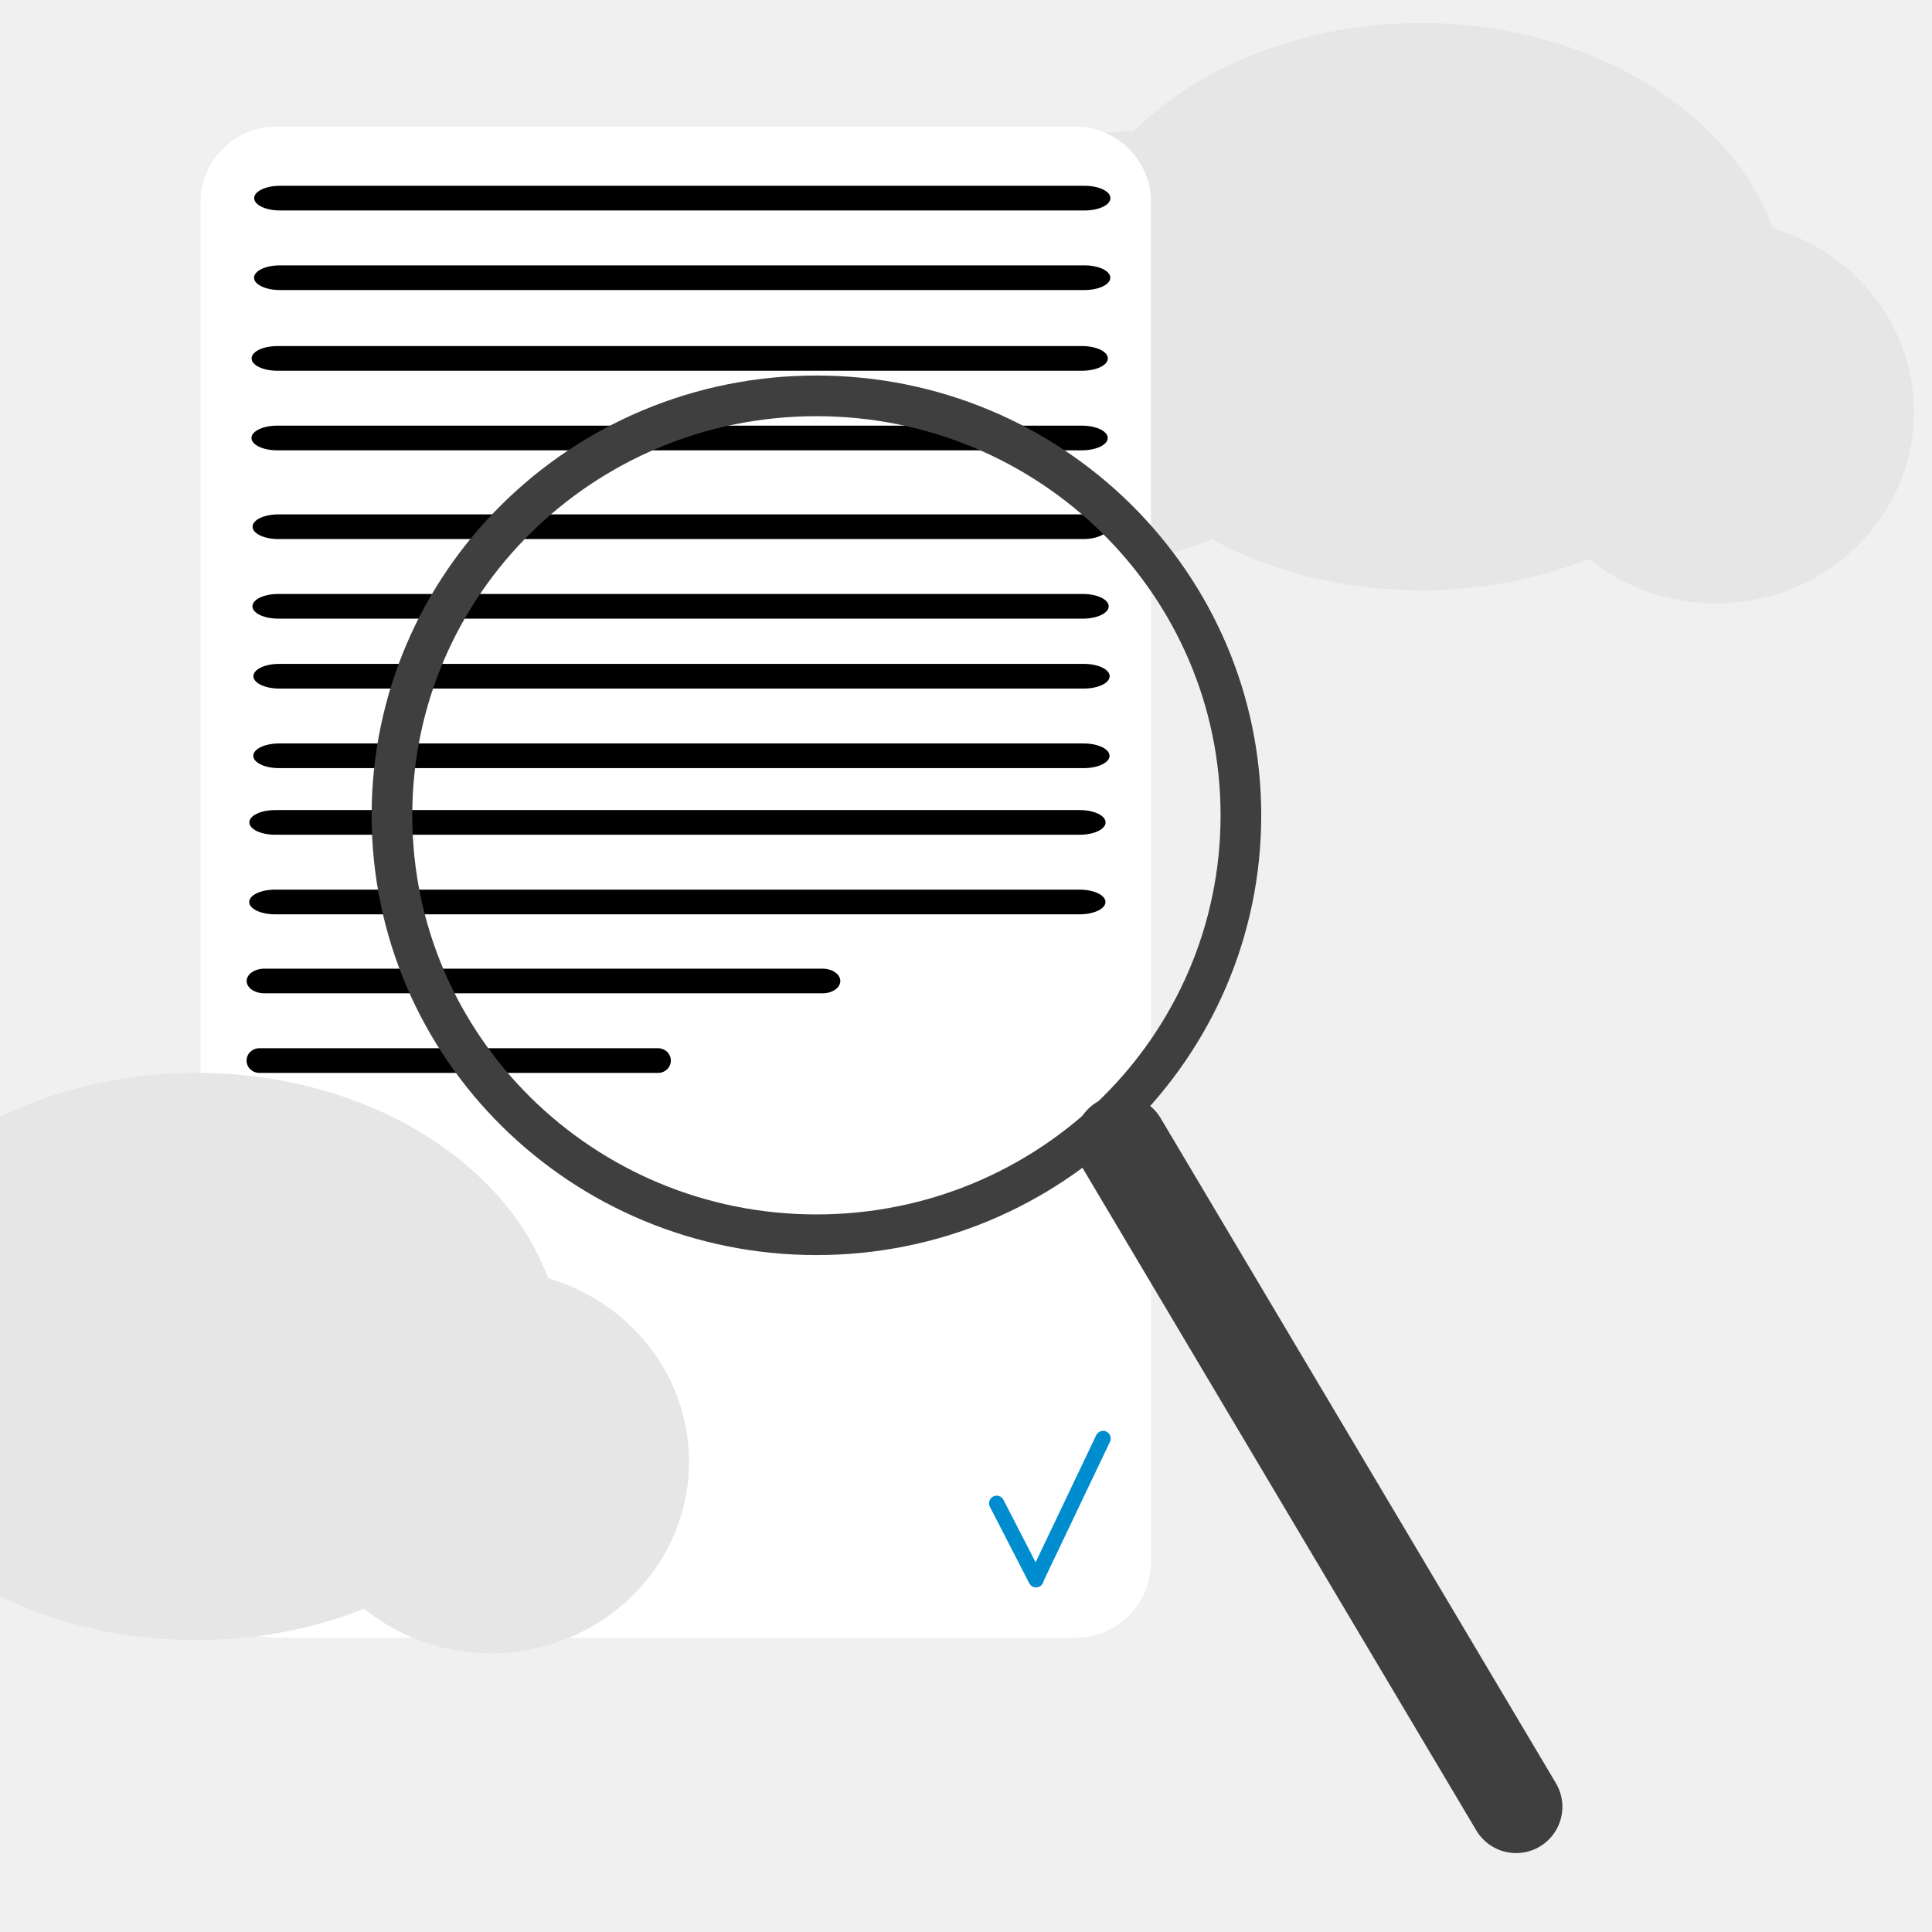
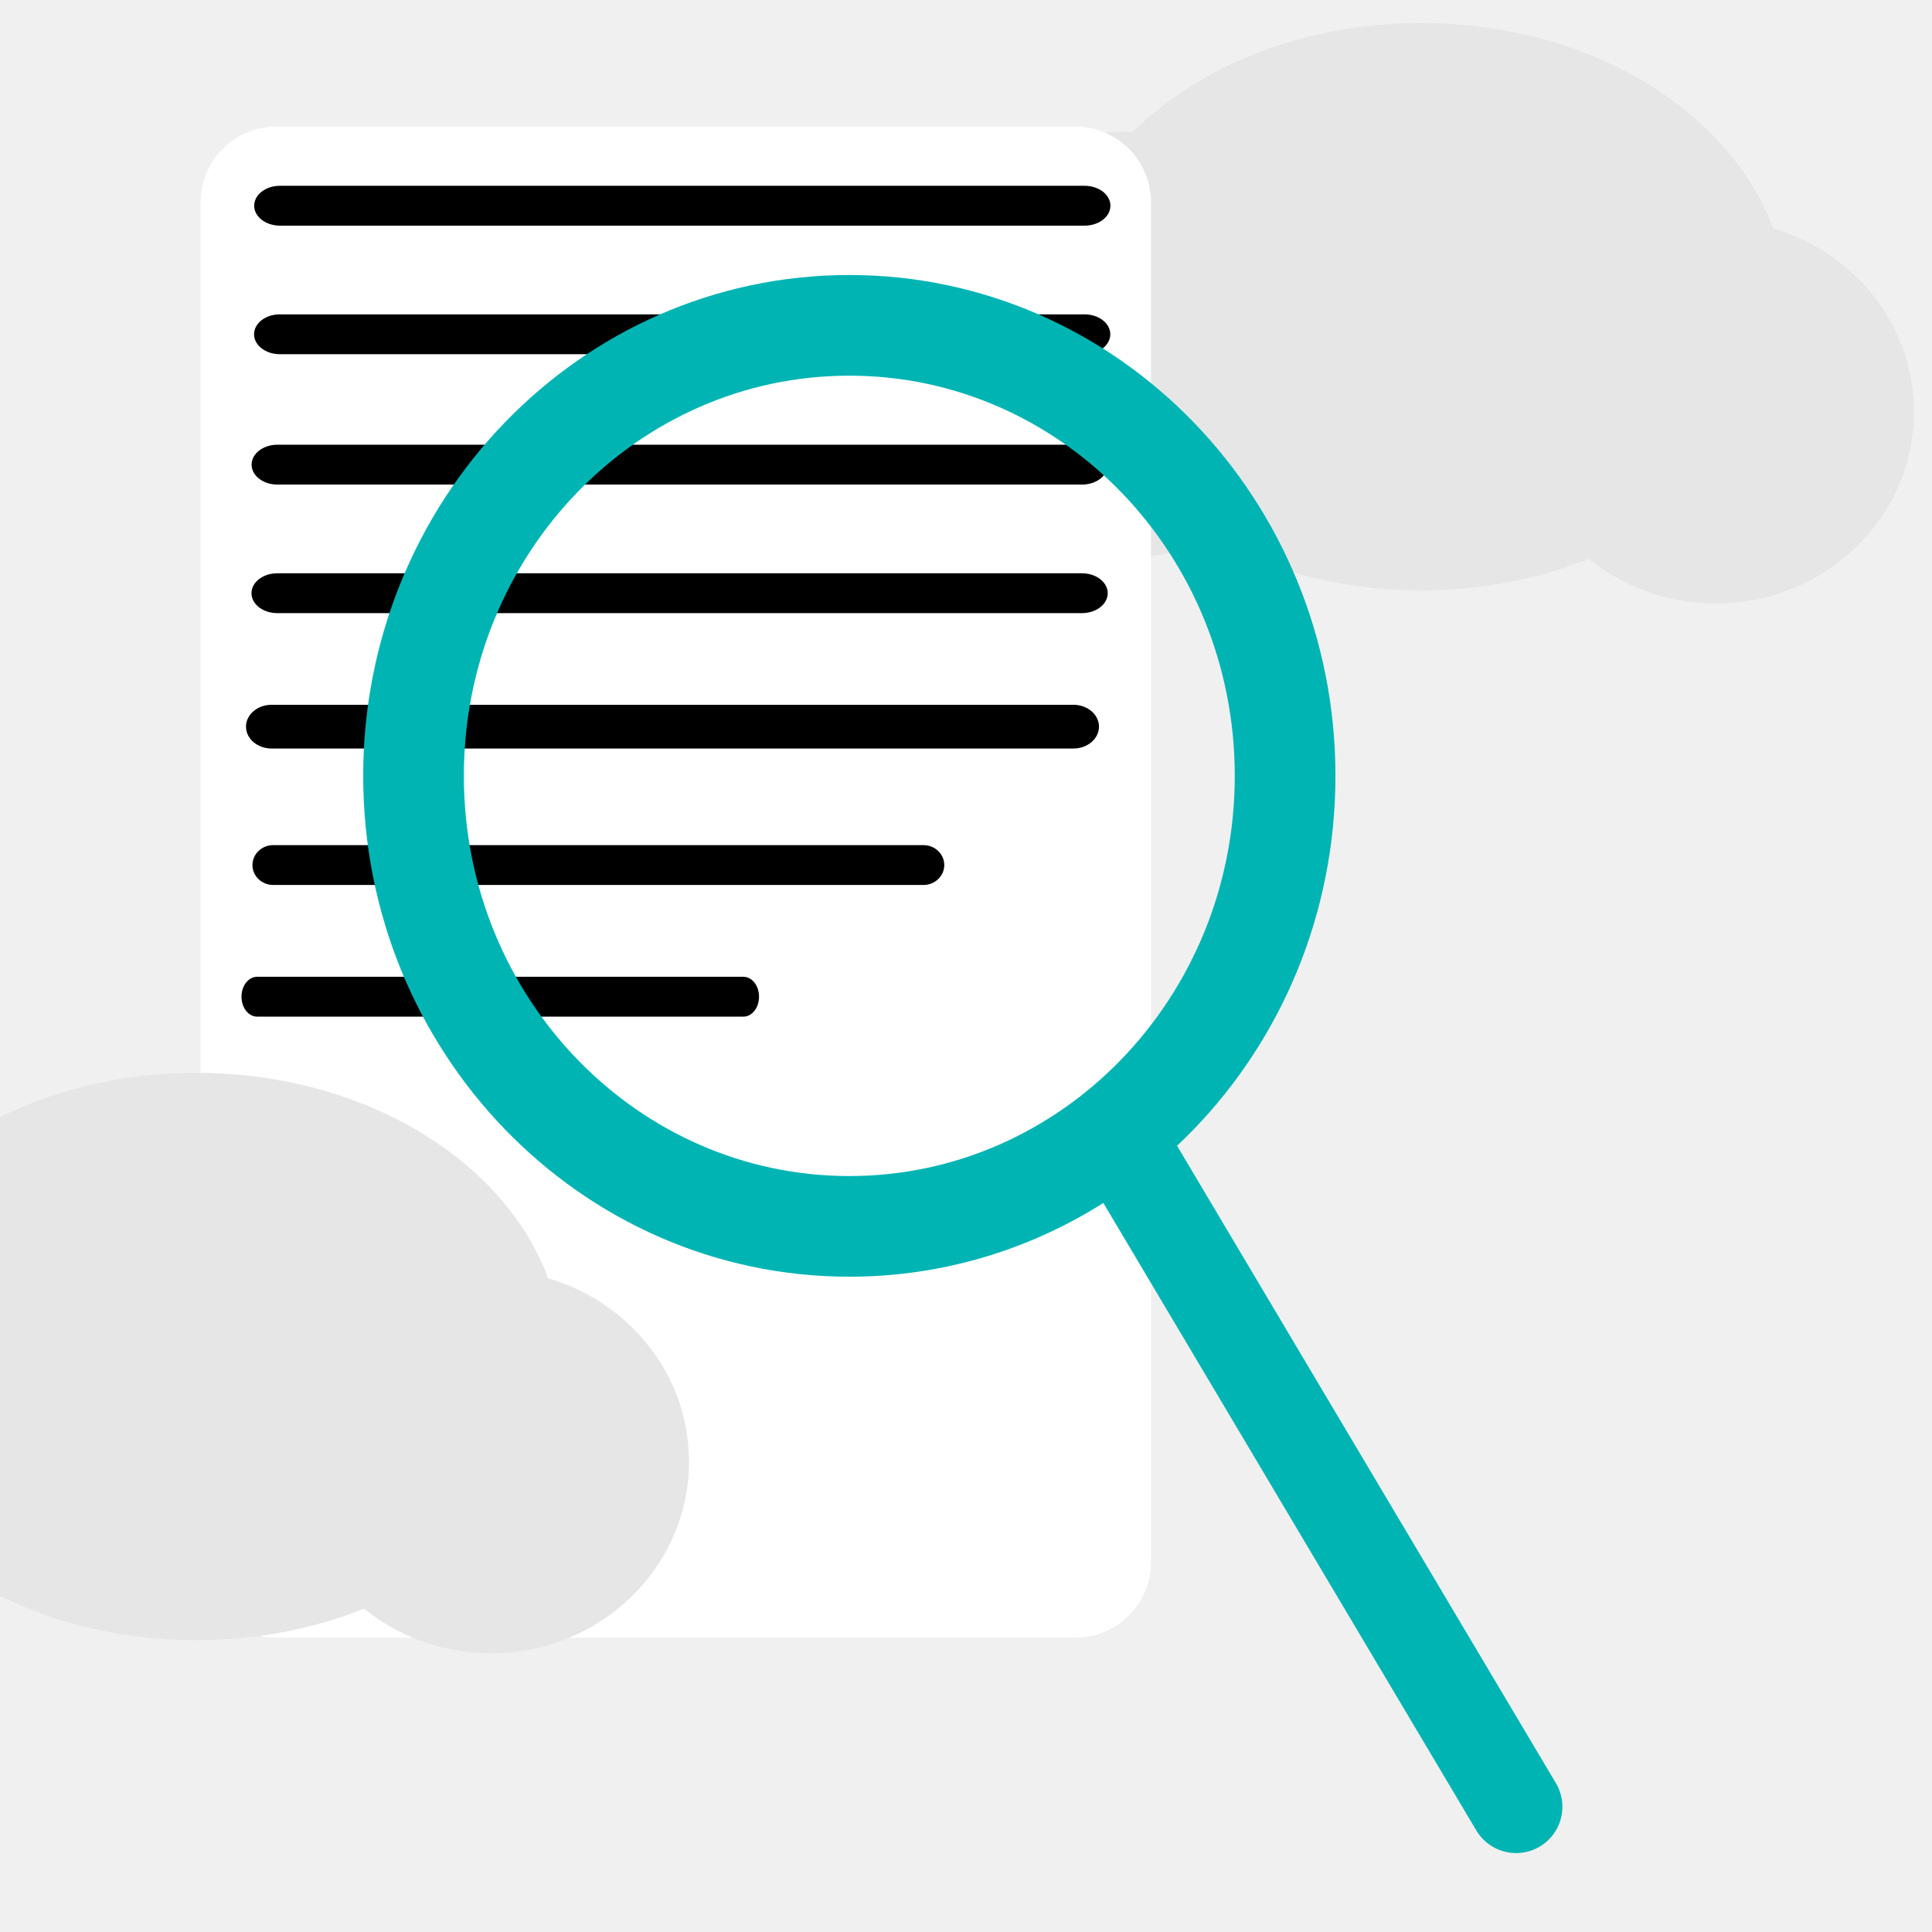
<svg xmlns="http://www.w3.org/2000/svg" width="48" height="48" viewBox="0 0 48 48" version="1.1" id="svg1">
  <defs id="defs1" />
  <g id="layer4" transform="translate(-0.4902128,0.4902128)">
    <ellipse style="fill:#e6e6e6;stroke-width:0.982" id="path1" cx="28.478" cy="8.068" rx="5.275" ry="5.29" />
    <ellipse style="fill:#e6e6e6;stroke-width:1.384" id="path3" cx="35.799" cy="7.129" rx="9.093" ry="7.047" />
    <ellipse style="fill:#e6e6e6;stroke-width:0.94" id="path4" cx="43.121" cy="9.743" rx="4.92" ry="4.759" />
  </g>
  <g id="layer1">
    <rect style="fill:#ffffff;fill-opacity:1;stroke:none;stroke-opacity:1;paint-order:fill markers stroke" id="rect1" width="23.612" height="37.542" x="4.984" y="3.146" ry="1.879" />
  </g>
  <g id="layer2">
-     <rect style="fill:#000000;fill-opacity:1;stroke:none;stroke-width:0.989;stroke-opacity:1;paint-order:fill markers stroke" id="rect2" width="21.273" height="0.613" x="6.315" y="4.616" ry="0.306" rx="0.64" />
-     <rect style="fill:#000000;fill-opacity:1;stroke:none;stroke-width:0.989;stroke-opacity:1;paint-order:fill markers stroke" id="rect2-8" width="21.273" height="0.613" x="6.312" y="6.593" ry="0.306" rx="0.64" />
-     <rect style="fill:#000000;fill-opacity:1;stroke:none;stroke-width:0.989;stroke-opacity:1;paint-order:fill markers stroke" id="rect2-2" width="21.273" height="0.613" x="6.251" y="8.598" ry="0.306" rx="0.64" />
-     <rect style="fill:#000000;fill-opacity:1;stroke:none;stroke-width:0.989;stroke-opacity:1;paint-order:fill markers stroke" id="rect2-8-3" width="21.273" height="0.613" x="6.248" y="10.575" ry="0.306" rx="0.64" />
-     <rect style="fill:#000000;fill-opacity:1;stroke:none;stroke-width:0.989;stroke-opacity:1;paint-order:fill markers stroke" id="rect2-2-3" width="21.273" height="0.613" x="6.275" y="12.78" ry="0.306" rx="0.64" />
-     <rect style="fill:#000000;fill-opacity:1;stroke:none;stroke-width:0.989;stroke-opacity:1;paint-order:fill markers stroke" id="rect2-8-3-8" width="21.273" height="0.613" x="6.272" y="14.757" ry="0.306" rx="0.64" />
-     <rect style="fill:#000000;fill-opacity:1;stroke:none;stroke-width:0.989;stroke-opacity:1;paint-order:fill markers stroke" id="rect2-2-3-7" width="21.273" height="0.613" x="6.296" y="16.494" ry="0.306" rx="0.64" />
-     <rect style="fill:#000000;fill-opacity:1;stroke:none;stroke-width:0.989;stroke-opacity:1;paint-order:fill markers stroke" id="rect2-8-3-8-9" width="21.273" height="0.613" x="6.293" y="18.471" ry="0.306" rx="0.64" />
-     <rect style="fill:#000000;fill-opacity:1;stroke:none;stroke-width:0.989;stroke-opacity:1;paint-order:fill markers stroke" id="rect2-2-3-7-6" width="21.273" height="0.613" x="6.195" y="20.126" ry="0.306" rx="0.64" />
-     <rect style="fill:#000000;fill-opacity:1;stroke:none;stroke-width:0.989;stroke-opacity:1;paint-order:fill markers stroke" id="rect2-8-3-8-9-5" width="21.273" height="0.613" x="6.192" y="22.103" ry="0.306" rx="0.64" />
-     <rect style="fill:#000000;fill-opacity:1;stroke:none;stroke-width:0.824;stroke-opacity:1;paint-order:fill markers stroke" id="rect2-1-7-2-7-7" width="14.749" height="0.613" x="6.128" y="24.066" ry="0.306" rx="0.444" />
-     <rect style="fill:#000000;fill-opacity:1;stroke:none;stroke-width:0.696;stroke-opacity:1;paint-order:fill markers stroke" id="rect2-8-7-6-2-6-9" width="10.541" height="0.613" x="6.126" y="26.043" ry="0.306" rx="0.317" />
+     <rect style="fill:#000000;fill-opacity:1;stroke:none;stroke-width:0.012;stroke-opacity:1;paint-order:fill markers stroke;stroke-dasharray:none" id="rect2" width="21.273" height="0.99" x="6.315" y="4.616" ry="0.495" rx="0.64" />
+     <rect style="fill:#000000;fill-opacity:1;stroke:none;stroke-width:0.012;stroke-opacity:1;paint-order:fill markers stroke;stroke-dasharray:none" id="rect2-8" width="21.273" height="0.99" x="6.312" y="7.81" ry="0.495" rx="0.64" />
+     <rect style="fill:#000000;fill-opacity:1;stroke:none;stroke-width:0.012;stroke-opacity:1;paint-order:fill markers stroke;stroke-dasharray:none" id="rect2-2" width="21.273" height="0.99" x="6.251" y="11.049" ry="0.495" rx="0.64" />
+     <rect style="fill:#000000;fill-opacity:1;stroke:none;stroke-width:0.012;stroke-opacity:1;paint-order:fill markers stroke;stroke-dasharray:none" id="rect2-8-3" width="21.273" height="0.99" x="6.248" y="14.243" ry="0.495" rx="0.64" />
+     <rect style="fill:#000000;fill-opacity:1;stroke:none;stroke-width:0.013;stroke-dasharray:none;stroke-opacity:1;paint-order:fill markers stroke" id="rect2-2-3" width="21.192" height="1.087" x="6.112" y="17.51" ry="0.543" rx="0.637" />
+     <rect style="fill:#000000;fill-opacity:1;stroke:none;stroke-width:0.011;stroke-opacity:1;paint-order:fill markers stroke;stroke-dasharray:none" id="rect2-8-3-8" width="17.188" height="0.99" x="6.272" y="20.997" ry="0.495" rx="0.517" />
+     <rect style="fill:#000000;fill-opacity:1;stroke:none;stroke-width:0.01;stroke-opacity:1;paint-order:fill markers stroke;stroke-dasharray:none" id="rect2-8-3-8-8" width="12.858" height="0.99" x="6" y="24.268" ry="0.495" rx="0.387" />
  </g>
  <g id="layer4-8" transform="translate(-30.9234,26.57277)">
    <ellipse style="fill:#e6e6e6;stroke-width:0.982" id="path1-8" cx="28.478" cy="8.068" rx="5.275" ry="5.29" />
    <ellipse style="fill:#e6e6e6;stroke-width:1.384" id="path3-2" cx="35.799" cy="7.129" rx="9.093" ry="7.047" />
    <ellipse style="fill:#e6e6e6;stroke-width:0.94" id="path4-4" cx="43.121" cy="9.743" rx="4.92" ry="4.759" />
  </g>
  <g id="layer3">
-     <ellipse style="fill:#000000;fill-opacity:0;stroke:#3f3f3f;stroke-width:1.01;stroke-opacity:1;paint-order:fill markers stroke" id="path2" cx="20.284" cy="20.256" rx="10.546" ry="10.421" />
-     <path style="fill:#3f3f3f;fill-opacity:1;fill-rule:evenodd;stroke:#3f3f3f;stroke-width:2.3;stroke-linecap:round;stroke-linejoin:miter;stroke-dasharray:none;stroke-opacity:1" d="m 27.846,28.366 9.821,16.523" id="path9" />
-     <path style="fill:#ff6600;fill-rule:evenodd;stroke:#008dd0;stroke-width:0.379px;stroke-linecap:round;stroke-linejoin:miter;stroke-opacity:1" d="m 24.762,37.349 0.978,1.9" id="path11" />
-     <path style="fill:#ff6600;fill-rule:evenodd;stroke:#008dd0;stroke-width:0.379px;stroke-linecap:round;stroke-linejoin:miter;stroke-opacity:1" d="m 27.406,35.739 -1.639,3.438" id="path12" />
+     <ellipse style="fill:#008080;fill-opacity:0;stroke:#00b4b4;stroke-width:2.501;stroke-dasharray:none;stroke-opacity:1;paint-order:fill markers stroke" id="path2" cx="21.101" cy="19.276" rx="10.827" ry="11.193" />
+     <path style="fill:#008080;fill-opacity:1;fill-rule:evenodd;stroke:#00b4b4;stroke-width:2.3;stroke-linecap:round;stroke-linejoin:miter;stroke-dasharray:none;stroke-opacity:1" d="m 27.846,28.366 9.821,16.523" id="path9" />
  </g>
</svg>
